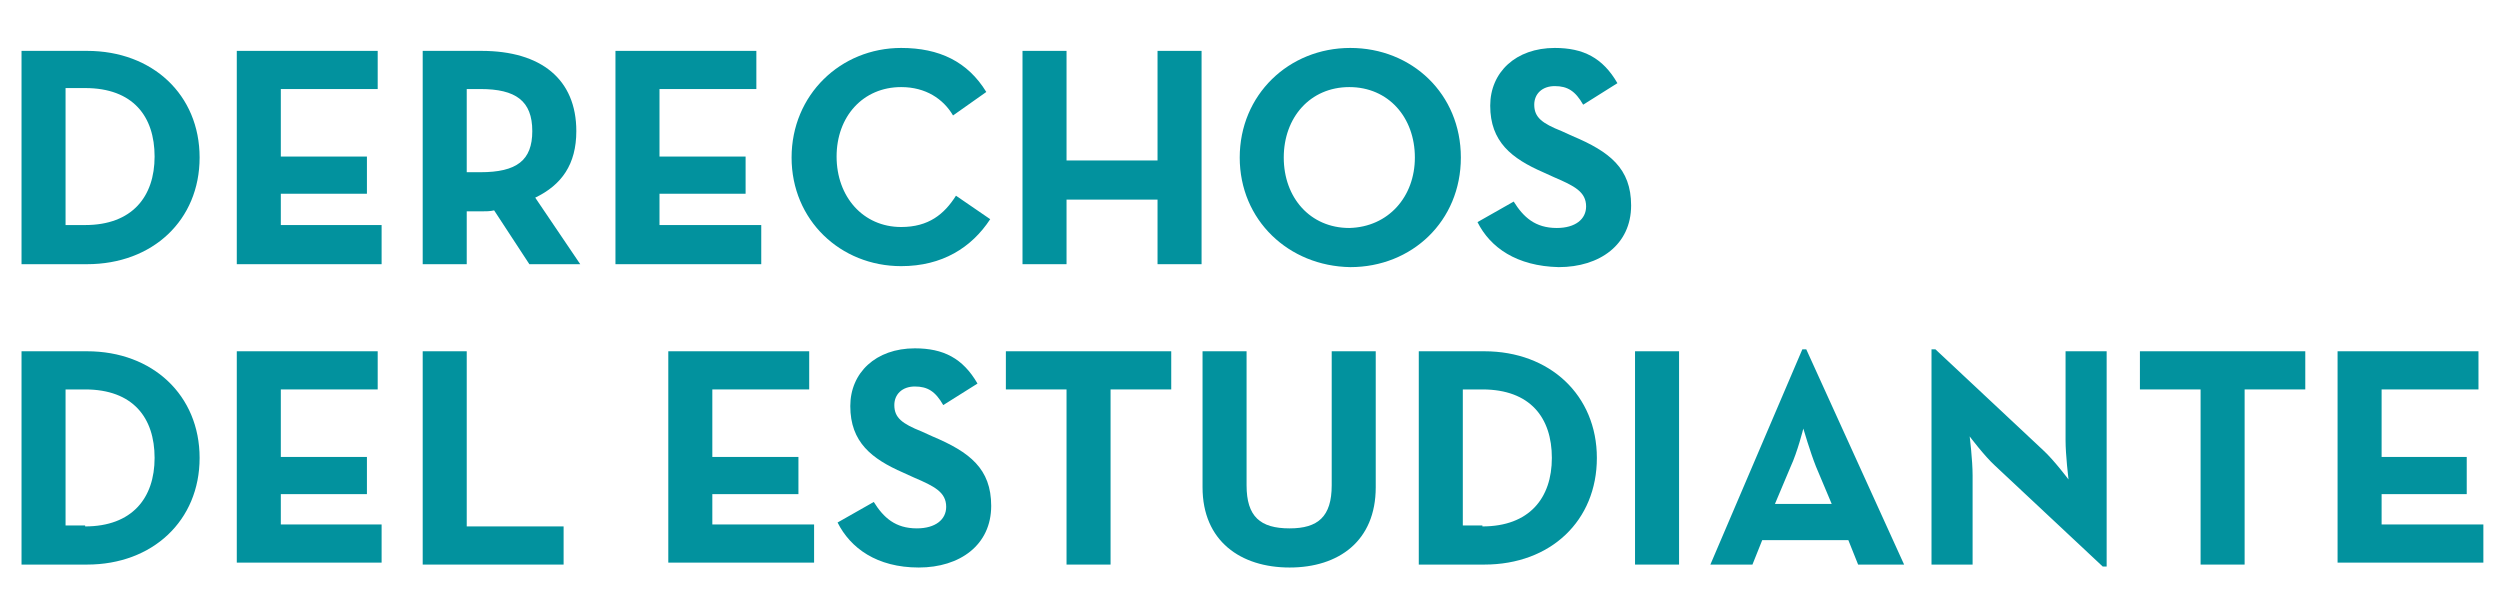
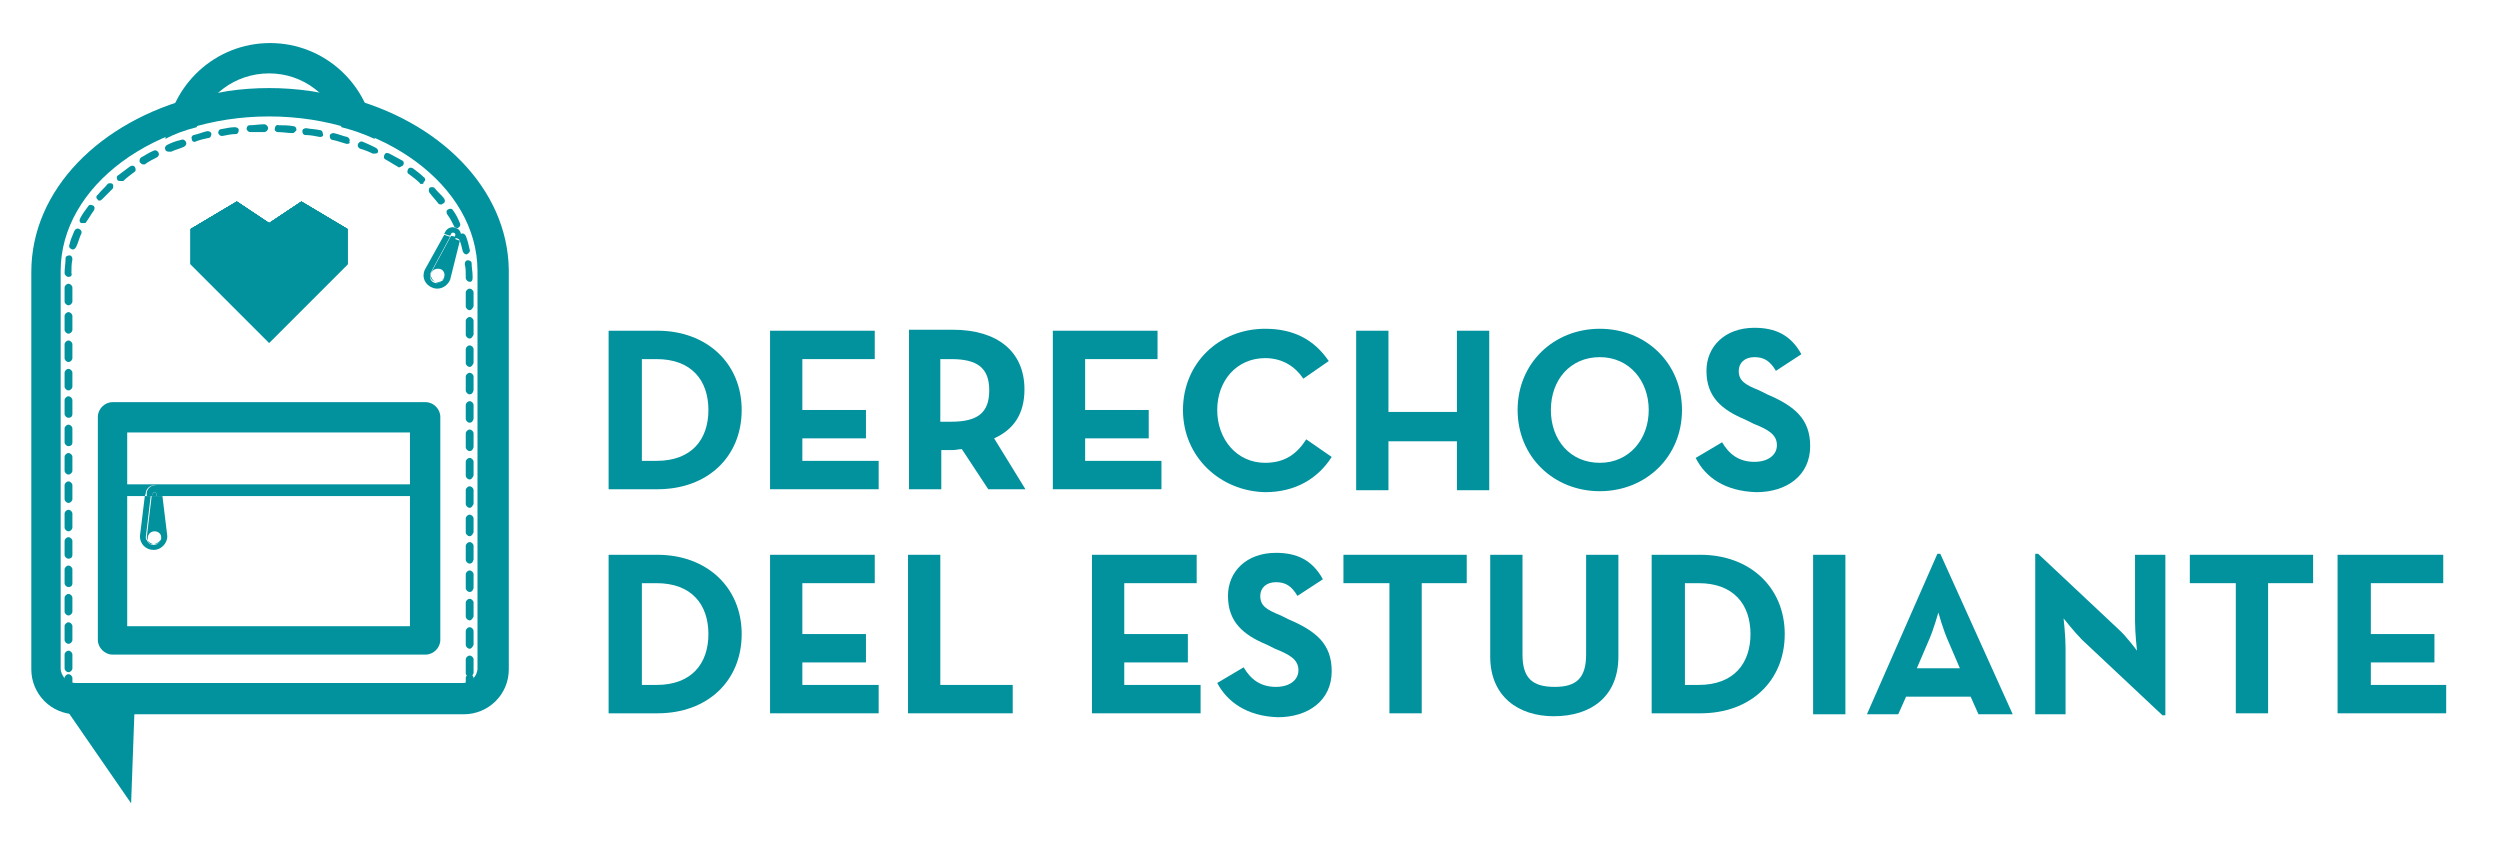
- <svg xmlns="http://www.w3.org/2000/svg" version="1.1" id="Layer_1" x="0px" y="0px" viewBox="0 0 255.5 61.5" style="enable-background:new 0 0 255.5 61.5;" xml:space="preserve">
+ <svg xmlns="http://www.w3.org/2000/svg" xmlns:xlink="http://www.w3.org/1999/xlink" version="1.1" id="Layer_1" x="0px" y="0px" viewBox="-169 384.8 255.5 86.5" style="enable-background:new -169 384.8 255.5 86.5;" xml:space="preserve">
  <style type="text/css">
- 	.st0{fill:#02929E;}
+ 	.st0{clip-path:url(#SVGID_2_);}
+ 	.st1{fill:#02929E;}
+ 	.st2{clip-path:url(#SVGID_6_);}
+ 	.st3{clip-path:url(#SVGID_8_);}
+ 	.st4{fill-rule:evenodd;clip-rule:evenodd;fill:#02929E;}
+ 	.st5{clip-path:url(#SVGID_10_);}
</style>
  <g>
    <g>
      <g>
-         <path class="st0" d="M2.2,5.2h6.7c6.7,0,11.5,4.5,11.5,10.9S15.6,27,8.9,27H2.2V5.2z M8.7,23c4.8,0,7.1-2.9,7.1-7s-2.2-7-7.1-7     h-2V23H8.7z" />
-         <path class="st0" d="M24.2,5.2h14.4v3.9h-9.9V16h8.8v3.8h-8.8V23H39V27H24.2V5.2z" />
-         <path class="st0" d="M59.3,27h-5.2l-3.6-5.5c-0.4,0.1-0.9,0.1-1.3,0.1h-1.5V27h-4.5V5.2h6c6.1,0,9.7,2.9,9.7,8.2     c0,3.4-1.5,5.5-4.2,6.8L59.3,27z M49.1,17.6c3.7,0,5.3-1.2,5.3-4.2c0-3.1-1.7-4.3-5.3-4.3h-1.4v8.5H49.1z" />
-         <path class="st0" d="M62.9,5.2h14.4v3.9h-9.9V16h8.8v3.8h-8.8V23h10.4V27H62.9V5.2z" />
-         <path class="st0" d="M80.9,16.1c0-6.4,5-11.2,11.2-11.2c3.9,0,6.8,1.4,8.7,4.5l-3.4,2.4c-1-1.7-2.8-2.9-5.3-2.9     c-3.9,0-6.6,3-6.6,7.1s2.7,7.2,6.6,7.2c2.8,0,4.4-1.3,5.6-3.2l3.5,2.4c-1.9,2.9-4.9,4.8-9.1,4.8C85.9,27.2,80.9,22.5,80.9,16.1z" />
-         <path class="st0" d="M104.5,5.2h4.5v11.2h9.3V5.2h4.5V27h-4.5v-6.6H109V27h-4.5V5.2z" />
-         <path class="st0" d="M126.7,16.1c0-6.4,5-11.2,11.3-11.2c6.3,0,11.3,4.7,11.3,11.2s-5,11.2-11.3,11.2     C131.7,27.2,126.7,22.5,126.7,16.1z M144.6,16.1c0-4.1-2.7-7.2-6.7-7.2c-4,0-6.7,3.1-6.7,7.2s2.7,7.2,6.7,7.2     C141.9,23.2,144.6,20.1,144.6,16.1z" />
-         <path class="st0" d="M151,22.7l3.7-2.1c1,1.6,2.2,2.7,4.4,2.7c1.9,0,3-0.9,3-2.2c0-1.5-1.2-2.1-3.3-3l-1.1-0.5     c-3.2-1.4-5.4-3.1-5.4-6.8c0-3.4,2.6-5.9,6.6-5.9c2.9,0,4.9,1,6.4,3.6l-3.5,2.2c-0.8-1.4-1.6-1.9-2.9-1.9c-1.3,0-2.1,0.8-2.1,1.9     c0,1.3,0.8,1.9,2.8,2.7l1.1,0.5c3.8,1.6,6,3.3,6,7.1c0,4-3.2,6.3-7.4,6.3C155,27.2,152.3,25.3,151,22.7z" />
-       </g>
-       <g>
-         <path class="st0" d="M2.2,35.9h6.7c6.7,0,11.5,4.5,11.5,10.9S15.6,57.7,8.9,57.7H2.2V35.9z M8.7,53.8c4.8,0,7.1-2.9,7.1-7     s-2.2-7-7.1-7h-2v13.9H8.7z" />
-         <path class="st0" d="M24.2,35.9h14.4v3.9h-9.9v6.9h8.8v3.8h-8.8v3.1H39v3.9H24.2V35.9z" />
-         <path class="st0" d="M43.2,35.9h4.5v17.9h9.9v3.9H43.2V35.9z" />
-         <path class="st0" d="M68.3,35.9h14.4v3.9h-9.9v6.9h8.8v3.8h-8.8v3.1h10.4v3.9H68.3V35.9z" />
-         <path class="st0" d="M85.6,53.4l3.7-2.1c1,1.6,2.2,2.7,4.4,2.7c1.9,0,3-0.9,3-2.2c0-1.5-1.2-2.1-3.3-3l-1.1-0.5     c-3.2-1.4-5.4-3.1-5.4-6.8c0-3.4,2.6-5.9,6.6-5.9c2.9,0,4.9,1,6.4,3.6l-3.5,2.2c-0.8-1.4-1.6-1.9-2.9-1.9c-1.3,0-2.1,0.8-2.1,1.9     c0,1.3,0.8,1.9,2.8,2.7l1.1,0.5c3.8,1.6,6,3.3,6,7.1c0,4-3.2,6.3-7.4,6.3C89.6,58,86.9,56,85.6,53.4z" />
-         <path class="st0" d="M109,39.8h-6.2v-3.9h16.9v3.9h-6.2v17.9H109V39.8z" />
-         <path class="st0" d="M122.9,49.8V35.9h4.5v13.7c0,3.2,1.4,4.4,4.4,4.4c2.9,0,4.3-1.2,4.3-4.4V35.9h4.5v13.9     c0,5.5-3.8,8.2-8.8,8.2C126.8,58,122.9,55.3,122.9,49.8z" />
-         <path class="st0" d="M145,35.9h6.7c6.7,0,11.5,4.5,11.5,10.9s-4.7,10.9-11.5,10.9H145V35.9z M151.5,53.8c4.8,0,7.1-2.9,7.1-7     s-2.2-7-7.1-7h-2v13.9H151.5z" />
-         <path class="st0" d="M167.1,35.9h4.5v21.8h-4.5V35.9z" />
-         <path class="st0" d="M184.2,35.7h0.4l10,22h-4.7l-1-2.5h-8.8l-1,2.5h-4.3L184.2,35.7z M187.2,51.5l-1.6-3.8     c-0.6-1.5-1.3-3.9-1.3-3.9s-0.6,2.4-1.3,3.9l-1.6,3.8H187.2z" />
-         <path class="st0" d="M203.9,47.6c-1.1-1-2.6-3-2.6-3s0.3,2.4,0.3,4v9.1h-4.2v-22h0.4l11,10.3c1.1,1,2.6,3,2.6,3s-0.3-2.5-0.3-4     v-9.1h4.2v22h-0.4L203.9,47.6z" />
-         <path class="st0" d="M224.9,39.8h-6.2v-3.9h16.9v3.9h-6.2v17.9h-4.5V39.8z" />
-         <path class="st0" d="M238.9,35.9h14.4v3.9h-9.9v6.9h8.7v3.8h-8.7v3.1h10.4v3.9h-14.9V35.9z" />
-       </g>
-       <g>
-         <path class="st0" d="M257,55.7" />
+         <defs>
+           <polygon id="SVGID_1_" points="-141.5,407.6 -144.8,405.4 -149.5,408.2 -149.5,411.8 -141.5,419.8 -133.5,411.8 -133.5,408.2       -138.2,405.4     " />
+         </defs>
+         <use xlink:href="#SVGID_1_" style="overflow:visible;fill:#02929E;" />
+         <clipPath id="SVGID_2_">
+           <use xlink:href="#SVGID_1_" style="overflow:visible;" />
+         </clipPath>
+         <g class="st0">
+           <defs>
+             <rect id="SVGID_3_" x="-235.3" y="295.4" width="316.8" height="316.8" />
+           </defs>
+           <use xlink:href="#SVGID_3_" style="overflow:visible;fill:#02929E;" />
+           <clipPath id="SVGID_4_">
+             <use xlink:href="#SVGID_3_" style="overflow:visible;" />
+           </clipPath>
+         </g>
+       </g>
+     </g>
+     <g>
+       <g>
+         <g>
+           <path class="st1" d="M-106.8,418.6h5c5,0,8.6,3.3,8.6,8.1s-3.5,8.1-8.6,8.1h-5V418.6z M-101.9,431.9c3.6,0,5.3-2.2,5.3-5.2      s-1.7-5.2-5.3-5.2h-1.5v10.4H-101.9z" />
+         </g>
+         <g>
+           <path class="st1" d="M-90.4,418.6h10.8v2.9H-87v5.2h6.5v2.9H-87v2.3h7.8v2.9h-11.1V418.6z" />
+         </g>
+         <g>
+           <path class="st1" d="M-64.2,434.8H-68l-2.7-4.1c-0.3,0-0.6,0.1-1,0.1h-1.1v4h-3.3v-16.3h4.5c4.5,0,7.3,2.2,7.3,6.1      c0,2.5-1.1,4.1-3.1,5L-64.2,434.8z M-71.8,427.9c2.7,0,3.9-0.9,3.9-3.2c0-2.3-1.2-3.2-3.9-3.2h-1.1v6.4H-71.8z" />
+         </g>
+         <g>
+           <path class="st1" d="M-61.5,418.6h10.8v2.9h-7.4v5.2h6.5v2.9h-6.5v2.3h7.8v2.9h-11.1V418.6z" />
+         </g>
+         <g>
+           <path class="st1" d="M-48.1,426.7c0-4.8,3.7-8.3,8.4-8.3c2.9,0,5,1.1,6.5,3.3l-2.6,1.8c-0.8-1.2-2.1-2.1-3.9-2.1      c-2.9,0-4.9,2.3-4.9,5.3s2,5.4,4.9,5.4c2.1,0,3.3-1,4.2-2.4l2.6,1.8c-1.4,2.2-3.7,3.6-6.8,3.6C-44.3,435-48.1,431.5-48.1,426.7z      " />
+         </g>
+         <g>
+           <path class="st1" d="M-30.4,418.6h3.3v8.3h7v-8.3h3.3v16.3h-3.3v-5h-7v5h-3.3V418.6z" />
+         </g>
+         <g>
+           <path class="st1" d="M-13.9,426.7c0-4.8,3.7-8.3,8.4-8.3c4.7,0,8.4,3.5,8.4,8.3s-3.7,8.3-8.4,8.3      C-10.2,435-13.9,431.5-13.9,426.7z M-0.5,426.7c0-3-2-5.4-5-5.4c-3,0-5,2.3-5,5.4s2,5.4,5,5.4C-2.5,432.1-0.5,429.7-0.5,426.7z" />
+         </g>
+         <g>
+           <path class="st1" d="M4.3,431.6L7,430c0.7,1.2,1.7,2,3.3,2c1.4,0,2.3-0.7,2.3-1.7c0-1.1-0.9-1.6-2.4-2.2l-0.8-0.4      c-2.4-1-4-2.3-4-5c0-2.5,1.9-4.4,4.9-4.4c2.1,0,3.7,0.7,4.8,2.7l-2.6,1.7c-0.6-1-1.2-1.4-2.2-1.4c-1,0-1.6,0.6-1.6,1.4      c0,1,0.6,1.4,2.1,2l0.8,0.4c2.8,1.2,4.4,2.5,4.4,5.3c0,3-2.4,4.7-5.5,4.7C7.3,435,5.3,433.6,4.3,431.6z" />
+         </g>
+       </g>
+       <g>
+         <g>
+           <path class="st1" d="M-106.8,441.5h5c5,0,8.6,3.3,8.6,8.1c0,4.8-3.5,8.1-8.6,8.1h-5V441.5z M-101.9,454.8c3.6,0,5.3-2.2,5.3-5.2      c0-3-1.7-5.2-5.3-5.2h-1.5v10.4H-101.9z" />
+         </g>
+         <g>
+           <path class="st1" d="M-90.4,441.5h10.8v2.9H-87v5.2h6.5v2.9H-87v2.3h7.8v2.9h-11.1V441.5z" />
+         </g>
+         <g>
+           <path class="st1" d="M-76.2,441.5h3.3v13.3h7.4v2.9h-10.7V441.5z" />
+         </g>
+         <g>
+           <path class="st1" d="M-57.5,441.5h10.8v2.9h-7.4v5.2h6.5v2.9h-6.5v2.3h7.8v2.9h-11.1V441.5z" />
+         </g>
+         <g>
+           <path class="st1" d="M-44.6,454.6l2.7-1.6c0.7,1.2,1.7,2,3.3,2c1.4,0,2.3-0.7,2.3-1.7c0-1.1-0.9-1.6-2.4-2.2l-0.8-0.4      c-2.4-1-4-2.3-4-5c0-2.5,1.9-4.4,4.9-4.4c2.1,0,3.7,0.7,4.8,2.7l-2.6,1.7c-0.6-1-1.2-1.4-2.2-1.4c-1,0-1.6,0.6-1.6,1.4      c0,1,0.6,1.4,2.1,2l0.8,0.4c2.8,1.2,4.4,2.5,4.4,5.3c0,3-2.4,4.7-5.5,4.7C-41.6,458-43.6,456.5-44.6,454.6z" />
+         </g>
+         <g>
+           <path class="st1" d="M-27.1,444.4h-4.6v-2.9h12.6v2.9h-4.6v13.3h-3.3V444.4z" />
+         </g>
+         <g>
+           <path class="st1" d="M-16.7,451.9v-10.4h3.3v10.2c0,2.4,1,3.3,3.3,3.3c2.2,0,3.2-0.9,3.2-3.3v-10.2h3.3v10.4      c0,4.1-2.8,6.1-6.6,6.1C-13.8,458-16.7,456-16.7,451.9z" />
+         </g>
+         <g>
+           <path class="st1" d="M-0.2,441.5h5c5,0,8.6,3.3,8.6,8.1c0,4.8-3.5,8.1-8.6,8.1h-5V441.5z M4.6,454.8c3.6,0,5.3-2.2,5.3-5.2      c0-3-1.7-5.2-5.3-5.2H3.2v10.4H4.6z" />
+         </g>
+         <g>
+           <path class="st1" d="M16.3,441.5h3.3v16.3h-3.3V441.5z" />
+         </g>
+         <g>
+           <path class="st1" d="M29,441.4h0.3l7.4,16.4h-3.5l-0.8-1.8h-6.6l-0.8,1.8h-3.2L29,441.4z M31.3,453.1l-1.2-2.8      c-0.5-1.1-1-2.9-1-2.9s-0.5,1.8-1,2.9l-1.2,2.8H31.3z" />
+         </g>
+         <g>
+           <path class="st1" d="M43.8,450.2c-0.8-0.8-1.9-2.2-1.9-2.2s0.2,1.8,0.2,3v6.8h-3.1v-16.4h0.3l8.2,7.7c0.8,0.7,1.9,2.2,1.9,2.2      s-0.2-1.8-0.2-3v-6.8h3.1v16.4H52L43.8,450.2z" />
+         </g>
+         <g>
+           <path class="st1" d="M59.4,444.4h-4.6v-2.9h12.6v2.9h-4.6v13.3h-3.3V444.4z" />
+         </g>
+         <g>
+           <path class="st1" d="M69.9,441.5h10.8v2.9h-7.4v5.2h6.5v2.9h-6.5v2.3H81v2.9H69.9V441.5z" />
+         </g>
+       </g>
+       <g>
+         <g>
+           <path class="st1" d="M83.4,456.3" />
+         </g>
+       </g>
+       <g>
+         <g>
+           <path class="st1" d="M-148.9,397.8c0.9-3.2,3.9-5.5,7.4-5.5c3.5,0,6.4,2.3,7.4,5.5c1.2,0.3,2.3,0.7,3.4,1.2      c-0.5-5.5-5.1-9.8-10.7-9.8c-5.6,0-10.2,4.3-10.7,9.8C-151.2,398.5-150.1,398.1-148.9,397.8z" />
+         </g>
+         <g>
+           <path class="st1" d="M-137.3,394.1c-1.4-0.2-2.8-0.3-4.2-0.3c-1.4,0-2.8,0.1-4.2,0.3l-3.3,0.6c-9.8,2.5-16.8,9.5-16.8,17.9v40.6      c0,2.5,2,4.6,4.6,4.6h39.6c2.5,0,4.6-2,4.6-4.6v-40.6c0-0.1,0-0.1,0-0.2c-0.1-8.3-7.1-15.3-16.8-17.7L-137.3,394.1z       M-120.2,453.1c0,0.8-0.7,1.5-1.5,1.5h-39.6c-0.8,0-1.5-0.7-1.5-1.5v-40.6c0-8.7,9.6-15.8,21.3-15.8s21.3,7.1,21.3,15.8V453.1z       M-125.5,425.9h-32c-0.8,0-1.5,0.7-1.5,1.5v22.8c0,0.8,0.7,1.5,1.5,1.5h32c0.8,0,1.5-0.7,1.5-1.5v-22.8      C-124,426.6-124.7,425.9-125.5,425.9 M-156,431.1V429h28.9v2.1v3v14.7H-156v-14.7" />
+         </g>
+         <g>
+           <path class="st1" d="M-153.3,435.1L-153.3,435.1c-0.1,0-0.2,0.1-0.2,0.2h0C-153.5,435.2-153.4,435.1-153.3,435.1" />
+         </g>
+         <g>
+           <path class="st1" d="M-154.1,435.2L-154.1,435.2c0-0.4,0.4-0.8,0.8-0.8s0.8,0.4,0.8,0.8h0l0,0.3h27.4v-1.2h-31.2v1.2h2.1      L-154.1,435.2z" />
+         </g>
+         <g>
+           <polygon class="st1" points="-153,435.3 -153,435.3 -153,435.5     " />
+         </g>
+         <g>
+           <polygon class="st1" points="-153.5,435.3 -153.8,435.3 -153.8,435.3 -153.5,435.3 -153.5,435.5 -153.5,435.5     " />
+         </g>
+         <g>
+           <path class="st1" d="M-152.5,439.7c0,0.1,0,0.2-0.1,0.3c-0.1,0.3-0.4,0.5-0.7,0.5c-0.3,0-0.6-0.2-0.7-0.5      c-0.1-0.1-0.1-0.2-0.1-0.3l0.5-4.2h-0.6l-0.5,4.1c0,0.8,0.6,1.4,1.4,1.4c0.8,0,1.4-0.7,1.4-1.4l-0.5-4.1h-0.6L-152.5,439.7z" />
+         </g>
+         <g>
+           <path class="st1" d="M-152.4,435.2c0-0.4-0.4-0.8-0.8-0.8s-0.8,0.4-0.8,0.8h0l0,0.3h0.6l0-0.2l-0.3,0h0h0.3      c0-0.1,0.1-0.2,0.2-0.2h0c0.1,0,0.2,0.1,0.2,0.2h0.3h0l-0.3,0l0,0.2h0.6L-152.4,435.2L-152.4,435.2z" />
+         </g>
+         <g>
+           <path class="st1" d="M-153.5,435.5l-0.5,4.2c0,0.1,0,0.2,0.1,0.3c0-0.1,0-0.1,0-0.2c0-0.4,0.3-0.7,0.7-0.7      c0.4,0,0.7,0.3,0.7,0.7c0,0.1,0,0.2,0,0.2c0.1-0.1,0.1-0.2,0.1-0.3l-0.5-4.2H-153.5z" />
+         </g>
+         <g>
+           <path class="st1" d="M-153.5,435.5h0.5l0-0.2v0l0.3,0h-0.3h0c0-0.1-0.1-0.2-0.2-0.2c-0.1,0-0.2,0.1-0.2,0.2h0h-0.3l0.3,0      L-153.5,435.5z" />
+         </g>
+         <g>
+           <path class="st1" d="M-154,439.7c0,0.1,0,0.2,0.1,0.3v0C-154,439.9-154,439.8-154,439.7" />
+         </g>
+         <g>
+           <path class="st1" d="M-152.6,440c0.1-0.1,0.1-0.2,0.1-0.3C-152.5,439.8-152.5,439.9-152.6,440L-152.6,440" />
+         </g>
+         <g>
+           <path class="st1" d="M-153,435.3L-153,435.3c0-0.1-0.1-0.2-0.2-0.2C-153.1,435.1-153,435.2-153,435.3" />
+         </g>
+         <g>
+           <rect x="-153" y="435.3" transform="matrix(0.9927 -0.121 0.121 0.9927 -53.8032 -15.303)" class="st1" width="0.3" height="0" />
+         </g>
+         <g>
+           <path class="st1" d="M-153.3,440.4c-0.3,0-0.5-0.2-0.7-0.4C-153.8,440.3-153.6,440.5-153.3,440.4c0.3,0.1,0.6-0.1,0.7-0.4      C-152.7,440.3-153,440.4-153.3,440.4" />
+         </g>
+         <g>
+           <path class="st1" d="M-153.3,440.4c-0.3,0-0.5-0.2-0.7-0.4v0C-153.8,440.3-153.6,440.4-153.3,440.4c0.3,0,0.5-0.2,0.7-0.4v0      C-152.7,440.3-153,440.4-153.3,440.4" />
+         </g>
+         <g>
+           <path class="st1" d="M-122.6,408.6L-122.6,408.6c-0.1,0-0.2,0-0.3,0.1l0,0C-122.8,408.6-122.7,408.5-122.6,408.6" />
+         </g>
+         <g>
+           <polygon class="st1" points="-122.4,408.9 -122.4,408.9 -122.5,409.1     " />
+         </g>
+         <g>
+           <polygon class="st1" points="-122.9,408.7 -123.1,408.6 -123.1,408.6 -122.9,408.7 -122.9,408.9 -122.9,408.9     " />
+         </g>
+         <g>
+           <path class="st1" d="M-123.6,413.2c0,0.1-0.1,0.2-0.2,0.3c-0.2,0.2-0.5,0.3-0.8,0.2c-0.3-0.1-0.5-0.4-0.4-0.7c0-0.1,0-0.2,0-0.3      l2-3.7l-0.6-0.2l-2,3.6c-0.3,0.7,0,1.5,0.8,1.8c0.7,0.3,1.5-0.1,1.8-0.8l1-4l-0.6-0.2L-123.6,413.2z" />
+         </g>
+         <g>
+           <path class="st1" d="M-121.9,409.1c0.1-0.4-0.1-0.9-0.5-1c-0.4-0.2-0.9,0-1.1,0.4l0,0l-0.1,0.2l0.6,0.2l0.1-0.2l-0.3-0.1l0,0      l0.3,0.1c0-0.1,0.2-0.2,0.3-0.1l0,0c0.1,0,0.2,0.2,0.1,0.3l0.3,0.1l0,0l-0.3-0.1l0,0.2l0.6,0.2L-121.9,409.1L-121.9,409.1z" />
+         </g>
+         <g>
+           <path class="st1" d="M-122.9,408.9l-2,3.7c0,0.1,0,0.2,0,0.3c0-0.1,0-0.1,0-0.2c0.1-0.4,0.6-0.5,0.9-0.4      c0.4,0.1,0.5,0.6,0.4,0.9c0,0.1-0.1,0.1-0.1,0.2c0.1-0.1,0.2-0.2,0.2-0.3l1.1-4.1L-122.9,408.9z" />
+         </g>
+         <g>
+           <path class="st1" d="M-125,412.6c0,0.1,0,0.2,0,0.3l0,0C-125,412.8-125,412.7-125,412.6" />
+         </g>
+         <g>
+           <path class="st1" d="M-123.8,413.4c0.1-0.1,0.2-0.2,0.2-0.3C-123.6,413.3-123.7,413.4-123.8,413.4L-123.8,413.4z" />
+         </g>
+         <g>
+           <path class="st1" d="M-122.4,408.9L-122.4,408.9c0-0.1,0-0.2-0.1-0.3C-122.4,408.6-122.4,408.8-122.4,408.9" />
+         </g>
+         <g>
+           <rect x="-122.5" y="408.9" transform="matrix(0.9674 0.2533 -0.2533 0.9674 99.6013 44.3189)" class="st1" width="0.3" height="0" />
+         </g>
+         <g>
+           <path class="st1" d="M-124.5,413.6c-0.3-0.1-0.4-0.4-0.5-0.6C-125,413.2-124.9,413.5-124.5,413.6c0.3,0.2,0.6,0.1,0.8-0.1      C-124,413.6-124.3,413.7-124.5,413.6" />
+         </g>
+         <g>
+           <path class="st1" d="M-124.5,413.6c-0.3-0.1-0.4-0.4-0.5-0.6l0,0C-125,413.2-124.8,413.5-124.5,413.6c0.3,0.1,0.6,0,0.8-0.1l0,0      C-124,413.6-124.3,413.7-124.5,413.6" />
+         </g>
+         <g>
+           <path class="st1" d="M-162,455c-0.2,0-0.4-0.2-0.4-0.4v-0.5c0-0.2,0.2-0.4,0.4-0.4s0.4,0.2,0.4,0.4v0.5      C-161.6,454.9-161.8,455-162,455z" />
+         </g>
+         <g>
+           <path class="st1" d="M-121,454c-0.2,0-0.4-0.2-0.4-0.4v-1.4c0-0.2,0.2-0.4,0.4-0.4s0.4,0.2,0.4,0.4v1.4      C-120.7,453.8-120.8,454-121,454z M-162,453.5c-0.2,0-0.4-0.2-0.4-0.4v-1.4c0-0.2,0.2-0.4,0.4-0.4s0.4,0.2,0.4,0.4v1.4      C-161.6,453.3-161.8,453.5-162,453.5z M-121,451.1c-0.2,0-0.4-0.2-0.4-0.4v-1.4c0-0.2,0.2-0.4,0.4-0.4s0.4,0.2,0.4,0.4v1.4      C-120.7,450.9-120.8,451.1-121,451.1z M-162,450.6c-0.2,0-0.4-0.2-0.4-0.4v-1.4c0-0.2,0.2-0.4,0.4-0.4s0.4,0.2,0.4,0.4v1.4      C-161.6,450.4-161.8,450.6-162,450.6z M-121,448.2c-0.2,0-0.4-0.2-0.4-0.4v-1.4c0-0.2,0.2-0.4,0.4-0.4s0.4,0.2,0.4,0.4v1.4      C-120.7,448-120.8,448.2-121,448.2z M-162,447.7c-0.2,0-0.4-0.2-0.4-0.4v-1.4c0-0.2,0.2-0.4,0.4-0.4s0.4,0.2,0.4,0.4v1.4      C-161.6,447.5-161.8,447.7-162,447.7z M-121,445.3c-0.2,0-0.4-0.2-0.4-0.4v-1.4c0-0.2,0.2-0.4,0.4-0.4s0.4,0.2,0.4,0.4v1.4      C-120.7,445.2-120.8,445.3-121,445.3z M-162,444.8c-0.2,0-0.4-0.2-0.4-0.4V443c0-0.2,0.2-0.4,0.4-0.4s0.4,0.2,0.4,0.4v1.4      C-161.6,444.7-161.8,444.8-162,444.8z M-121,442.4c-0.2,0-0.4-0.2-0.4-0.4v-1.4c0-0.2,0.2-0.4,0.4-0.4s0.4,0.2,0.4,0.4v1.4      C-120.7,442.3-120.8,442.4-121,442.4z M-162,441.9c-0.2,0-0.4-0.2-0.4-0.4v-1.4c0-0.2,0.2-0.4,0.4-0.4s0.4,0.2,0.4,0.4v1.4      C-161.6,441.8-161.8,441.9-162,441.9z M-121,439.6c-0.2,0-0.4-0.2-0.4-0.4v-1.4c0-0.2,0.2-0.4,0.4-0.4s0.4,0.2,0.4,0.4v1.4      C-120.7,439.4-120.8,439.6-121,439.6z M-162,439.1c-0.2,0-0.4-0.2-0.4-0.4v-1.4c0-0.2,0.2-0.4,0.4-0.4s0.4,0.2,0.4,0.4v1.4      C-161.6,438.9-161.8,439.1-162,439.1z M-121,436.7c-0.2,0-0.4-0.2-0.4-0.4v-1.4c0-0.2,0.2-0.4,0.4-0.4s0.4,0.2,0.4,0.4v1.4      C-120.7,436.5-120.8,436.7-121,436.7z M-162,436.2c-0.2,0-0.4-0.2-0.4-0.4v-1.4c0-0.2,0.2-0.4,0.4-0.4s0.4,0.2,0.4,0.4v1.4      C-161.6,436-161.8,436.2-162,436.2z M-121,433.8c-0.2,0-0.4-0.2-0.4-0.4V432c0-0.2,0.2-0.4,0.4-0.4s0.4,0.2,0.4,0.4v1.4      C-120.7,433.6-120.8,433.8-121,433.8z M-162,433.3c-0.2,0-0.4-0.2-0.4-0.4v-1.4c0-0.2,0.2-0.4,0.4-0.4s0.4,0.2,0.4,0.4v1.4      C-161.6,433.1-161.8,433.3-162,433.3z M-121,430.9c-0.2,0-0.4-0.2-0.4-0.4v-1.4c0-0.2,0.2-0.4,0.4-0.4s0.4,0.2,0.4,0.4v1.4      C-120.7,430.8-120.8,430.9-121,430.9z M-162,430.4c-0.2,0-0.4-0.2-0.4-0.4v-1.4c0-0.2,0.2-0.4,0.4-0.4s0.4,0.2,0.4,0.4v1.4      C-161.6,430.3-161.8,430.4-162,430.4z M-121,428c-0.2,0-0.4-0.2-0.4-0.4v-1.4c0-0.2,0.2-0.4,0.4-0.4s0.4,0.2,0.4,0.4v1.4      C-120.7,427.9-120.8,428-121,428z M-162,427.5c-0.2,0-0.4-0.2-0.4-0.4v-1.4c0-0.2,0.2-0.4,0.4-0.4s0.4,0.2,0.4,0.4v1.4      C-161.6,427.4-161.8,427.5-162,427.5z M-121,425.1c-0.2,0-0.4-0.2-0.4-0.4v-1.4c0-0.2,0.2-0.4,0.4-0.4s0.4,0.2,0.4,0.4v1.4      C-120.7,425-120.8,425.1-121,425.1z M-162,424.7c-0.2,0-0.4-0.2-0.4-0.4v-1.4c0-0.2,0.2-0.4,0.4-0.4s0.4,0.2,0.4,0.4v1.4      C-161.6,424.5-161.8,424.7-162,424.7z M-121,422.3c-0.2,0-0.4-0.2-0.4-0.4v-1.4c0-0.2,0.2-0.4,0.4-0.4s0.4,0.2,0.4,0.4v1.4      C-120.7,422.1-120.8,422.3-121,422.3z M-162,421.8c-0.2,0-0.4-0.2-0.4-0.4V420c0-0.2,0.2-0.4,0.4-0.4s0.4,0.2,0.4,0.4v1.4      C-161.6,421.6-161.8,421.8-162,421.8z M-121,419.4c-0.2,0-0.4-0.2-0.4-0.4v-1.4c0-0.2,0.2-0.4,0.4-0.4s0.4,0.2,0.4,0.4v1.4      C-120.7,419.2-120.8,419.4-121,419.4z M-162,418.9c-0.2,0-0.4-0.2-0.4-0.4v-1.4c0-0.2,0.2-0.4,0.4-0.4s0.4,0.2,0.4,0.4v1.4      C-161.6,418.7-161.8,418.9-162,418.9z M-121,416.5c-0.2,0-0.4-0.2-0.4-0.4v-1.4c0-0.2,0.2-0.4,0.4-0.4s0.4,0.2,0.4,0.4v1.4      C-120.7,416.3-120.8,416.5-121,416.5z M-162,416c-0.2,0-0.4-0.2-0.4-0.4v-1.4c0-0.2,0.2-0.4,0.4-0.4s0.4,0.2,0.4,0.4v1.4      C-161.6,415.8-161.8,416-162,416z M-121,413.6c-0.2,0-0.4-0.2-0.4-0.4v-0.2c0-0.4,0-0.8-0.1-1.2c0-0.2,0.1-0.4,0.3-0.4      c0.2,0,0.4,0.1,0.4,0.3c0,0.4,0.1,0.9,0.1,1.3v0.2C-120.7,413.5-120.8,413.6-121,413.6z M-162,413.1      C-162,413.1-162,413.1-162,413.1c-0.2,0-0.4-0.2-0.4-0.4c0-0.5,0.1-1,0.1-1.5c0-0.2,0.2-0.3,0.4-0.3c0.2,0,0.3,0.2,0.3,0.4      c-0.1,0.5-0.1,0.9-0.1,1.4C-161.6,413-161.8,413.1-162,413.1z M-121.3,410.8c-0.2,0-0.3-0.1-0.4-0.3c-0.1-0.4-0.2-0.9-0.4-1.3      c-0.1-0.2,0-0.4,0.2-0.5c0.2-0.1,0.4,0,0.5,0.2c0.2,0.5,0.3,0.9,0.4,1.4C-120.9,410.5-121.1,410.7-121.3,410.8      C-121.3,410.8-121.3,410.8-121.3,410.8z M-161.6,410.3C-161.6,410.3-161.6,410.3-161.6,410.3c-0.3-0.1-0.4-0.3-0.3-0.5      c0.1-0.5,0.3-0.9,0.5-1.4c0.1-0.2,0.3-0.3,0.5-0.2c0.2,0.1,0.3,0.3,0.2,0.5c-0.2,0.4-0.3,0.9-0.5,1.3      C-161.3,410.2-161.4,410.3-161.6,410.3z M-122.3,408.1c-0.1,0-0.3-0.1-0.3-0.2c-0.2-0.4-0.4-0.8-0.7-1.2      c-0.1-0.2-0.1-0.4,0.1-0.5c0.2-0.1,0.4-0.1,0.5,0.1c0.3,0.4,0.5,0.8,0.7,1.3c0.1,0.2,0,0.4-0.2,0.5      C-122.2,408.1-122.3,408.1-122.3,408.1z M-160.5,407.6c-0.1,0-0.1,0-0.2,0c-0.2-0.1-0.2-0.3-0.1-0.5c0.2-0.4,0.5-0.8,0.8-1.2      c0.1-0.2,0.3-0.2,0.5-0.1c0.2,0.1,0.2,0.3,0.1,0.5c-0.3,0.4-0.5,0.8-0.8,1.2C-160.2,407.6-160.3,407.6-160.5,407.6z       M-123.9,405.7c-0.1,0-0.2,0-0.3-0.1c-0.3-0.4-0.6-0.7-0.9-1.1c-0.1-0.1-0.1-0.4,0-0.5c0.1-0.1,0.4-0.1,0.5,0      c0.3,0.4,0.7,0.7,1,1.1c0.1,0.2,0.1,0.4-0.1,0.5C-123.8,405.6-123.8,405.7-123.9,405.7z M-158.8,405.3c-0.1,0-0.2,0-0.2-0.1      c-0.2-0.1-0.2-0.4,0-0.5c0.3-0.4,0.7-0.7,1-1.1c0.1-0.1,0.4-0.1,0.5,0c0.1,0.1,0.1,0.4,0,0.5c-0.3,0.3-0.7,0.7-1,1      C-158.6,405.2-158.7,405.3-158.8,405.3z M-125.9,403.6c-0.1,0-0.2,0-0.2-0.1c-0.3-0.3-0.7-0.6-1.1-0.9c-0.2-0.1-0.2-0.3-0.1-0.5      c0.1-0.2,0.3-0.2,0.5-0.1c0.4,0.3,0.8,0.6,1.1,0.9c0.2,0.1,0.2,0.4,0,0.5C-125.7,403.6-125.8,403.6-125.9,403.6z M-156.7,403.3      c-0.1,0-0.2,0-0.3-0.1c-0.1-0.2-0.1-0.4,0.1-0.5c0.4-0.3,0.8-0.6,1.2-0.9c0.2-0.1,0.4-0.1,0.5,0.1c0.1,0.2,0.1,0.4-0.1,0.5      c-0.4,0.3-0.8,0.6-1.1,0.9C-156.6,403.3-156.6,403.3-156.7,403.3z M-128.2,401.9c-0.1,0-0.1,0-0.2-0.1c-0.4-0.2-0.8-0.5-1.2-0.7      c-0.2-0.1-0.2-0.3-0.1-0.5c0.1-0.2,0.3-0.2,0.5-0.1c0.4,0.2,0.9,0.5,1.3,0.7c0.2,0.1,0.2,0.3,0.1,0.5      C-128,401.8-128.1,401.9-128.2,401.9z M-154.4,401.6c-0.1,0-0.2-0.1-0.3-0.2c-0.1-0.2,0-0.4,0.1-0.5c0.4-0.2,0.8-0.5,1.3-0.7      c0.2-0.1,0.4,0,0.5,0.2c0.1,0.2,0,0.4-0.2,0.5c-0.4,0.2-0.8,0.4-1.2,0.7C-154.2,401.6-154.3,401.6-154.4,401.6z M-130.8,400.5      c-0.1,0-0.1,0-0.1,0c-0.4-0.2-0.9-0.4-1.3-0.5c-0.2-0.1-0.3-0.3-0.2-0.5c0.1-0.2,0.3-0.3,0.5-0.2c0.5,0.2,0.9,0.4,1.3,0.6      c0.2,0.1,0.3,0.3,0.2,0.5C-130.5,400.5-130.6,400.5-130.8,400.5z M-151.8,400.3c-0.1,0-0.3-0.1-0.3-0.2c-0.1-0.2,0-0.4,0.2-0.5      c0.4-0.2,0.9-0.4,1.4-0.5c0.2-0.1,0.4,0,0.5,0.2c0.1,0.2,0,0.4-0.2,0.5c-0.4,0.2-0.9,0.3-1.3,0.5      C-151.7,400.3-151.8,400.3-151.8,400.3z M-133.5,399.5c0,0-0.1,0-0.1,0c-0.4-0.1-0.9-0.3-1.4-0.4c-0.2,0-0.3-0.2-0.3-0.4      c0-0.2,0.2-0.3,0.4-0.3c0.5,0.1,0.9,0.3,1.4,0.4c0.2,0.1,0.3,0.3,0.2,0.5C-133.2,399.4-133.3,399.5-133.5,399.5z M-149.1,399.3      c-0.2,0-0.3-0.1-0.3-0.3c-0.1-0.2,0.1-0.4,0.2-0.4c0.5-0.1,0.9-0.3,1.4-0.4c0.2,0,0.4,0.1,0.4,0.3c0,0.2-0.1,0.4-0.3,0.4      c-0.5,0.1-0.9,0.2-1.4,0.4C-149,399.3-149.1,399.3-149.1,399.3z M-136.3,398.8C-136.3,398.8-136.3,398.8-136.3,398.8      c-0.5-0.1-1-0.2-1.5-0.2c-0.2,0-0.3-0.2-0.3-0.4c0-0.2,0.2-0.3,0.4-0.3c0.5,0.1,1,0.1,1.4,0.2c0.2,0,0.3,0.2,0.3,0.4      C-135.9,398.7-136.1,398.8-136.3,398.8z M-146.3,398.7c-0.2,0-0.3-0.1-0.4-0.3c0-0.2,0.1-0.4,0.3-0.4c0.5-0.1,1-0.2,1.4-0.2      c0.2,0,0.4,0.1,0.4,0.3c0,0.2-0.1,0.4-0.3,0.4C-145.3,398.5-145.8,398.6-146.3,398.7C-146.2,398.7-146.3,398.7-146.3,398.7z       M-139.1,398.4C-139.1,398.4-139.1,398.4-139.1,398.4c-0.5,0-1-0.1-1.5-0.1c-0.2,0-0.4-0.2-0.3-0.4c0-0.2,0.2-0.4,0.4-0.3      c0.5,0,1,0,1.5,0.1c0.2,0,0.3,0.2,0.3,0.4C-138.8,398.2-138.9,398.4-139.1,398.4z M-143.4,398.3c-0.2,0-0.3-0.1-0.4-0.3      c0-0.2,0.1-0.4,0.3-0.4c0.5,0,1-0.1,1.5-0.1c0.2,0,0.4,0.2,0.4,0.4c0,0.2-0.2,0.4-0.4,0.4C-142.5,398.3-142.9,398.3-143.4,398.3      C-143.4,398.3-143.4,398.3-143.4,398.3z" />
+         </g>
+         <g>
+           <path class="st1" d="M-121,455c-0.2,0-0.4-0.2-0.4-0.4v-0.5c0-0.2,0.2-0.4,0.4-0.4s0.4,0.2,0.4,0.4v0.5      C-120.7,454.9-120.8,455-121,455z" />
+         </g>
+         <g>
+           <polygon class="st1" points="-141.5,419.8 -133.5,411.8 -133.5,408.2 -138.2,405.4 -141.5,407.6 -144.8,405.4 -149.5,408.2       -149.5,411.8     " />
+         </g>
+         <g>
+           <defs>
+             <polygon id="SVGID_5_" points="-141.5,407.6 -144.8,405.4 -149.5,408.2 -149.5,411.8 -141.5,419.8 -133.5,411.8 -133.5,408.2        -138.2,405.4      " />
+           </defs>
+           <use xlink:href="#SVGID_5_" style="overflow:visible;fill:#02929E;" />
+           <clipPath id="SVGID_6_">
+             <use xlink:href="#SVGID_5_" style="overflow:visible;" />
+           </clipPath>
+           <g class="st2">
+             <defs>
+               <rect id="SVGID_7_" x="-235.3" y="295.4" width="316.8" height="316.8" />
+             </defs>
+             <use xlink:href="#SVGID_7_" style="overflow:visible;fill:#02929E;" />
+             <clipPath id="SVGID_8_">
+               <use xlink:href="#SVGID_7_" style="overflow:visible;" />
+             </clipPath>
+             <g class="st3">
+               <rect x="-149.9" y="403.5" class="st1" width="8.4" height="16.9" />
+             </g>
+           </g>
+         </g>
+         <g>
+           <polygon class="st4" points="-163.4,455.6 -155.6,466.9 -155.2,455.9     " />
+         </g>
+       </g>
+     </g>
+     <g>
+       <g>
+         <defs>
+           <polygon id="SVGID_9_" points="-141.5,407.6 -144.8,405.4 -149.5,408.2 -149.5,411.8 -141.5,419.8 -133.5,411.8 -133.5,408.2       -138.2,405.4     " />
+         </defs>
+         <use xlink:href="#SVGID_9_" style="overflow:visible;fill:#02929E;" />
+         <clipPath id="SVGID_10_">
+           <use xlink:href="#SVGID_9_" style="overflow:visible;" />
+         </clipPath>
+         <g class="st5">
+           <defs>
+             <rect id="SVGID_11_" x="-235.3" y="295.4" width="316.8" height="316.8" />
+           </defs>
+           <use xlink:href="#SVGID_11_" style="overflow:visible;fill:#02929E;" />
+           <clipPath id="SVGID_12_">
+             <use xlink:href="#SVGID_11_" style="overflow:visible;" />
+           </clipPath>
+         </g>
      </g>
    </g>
  </g>
</svg>
